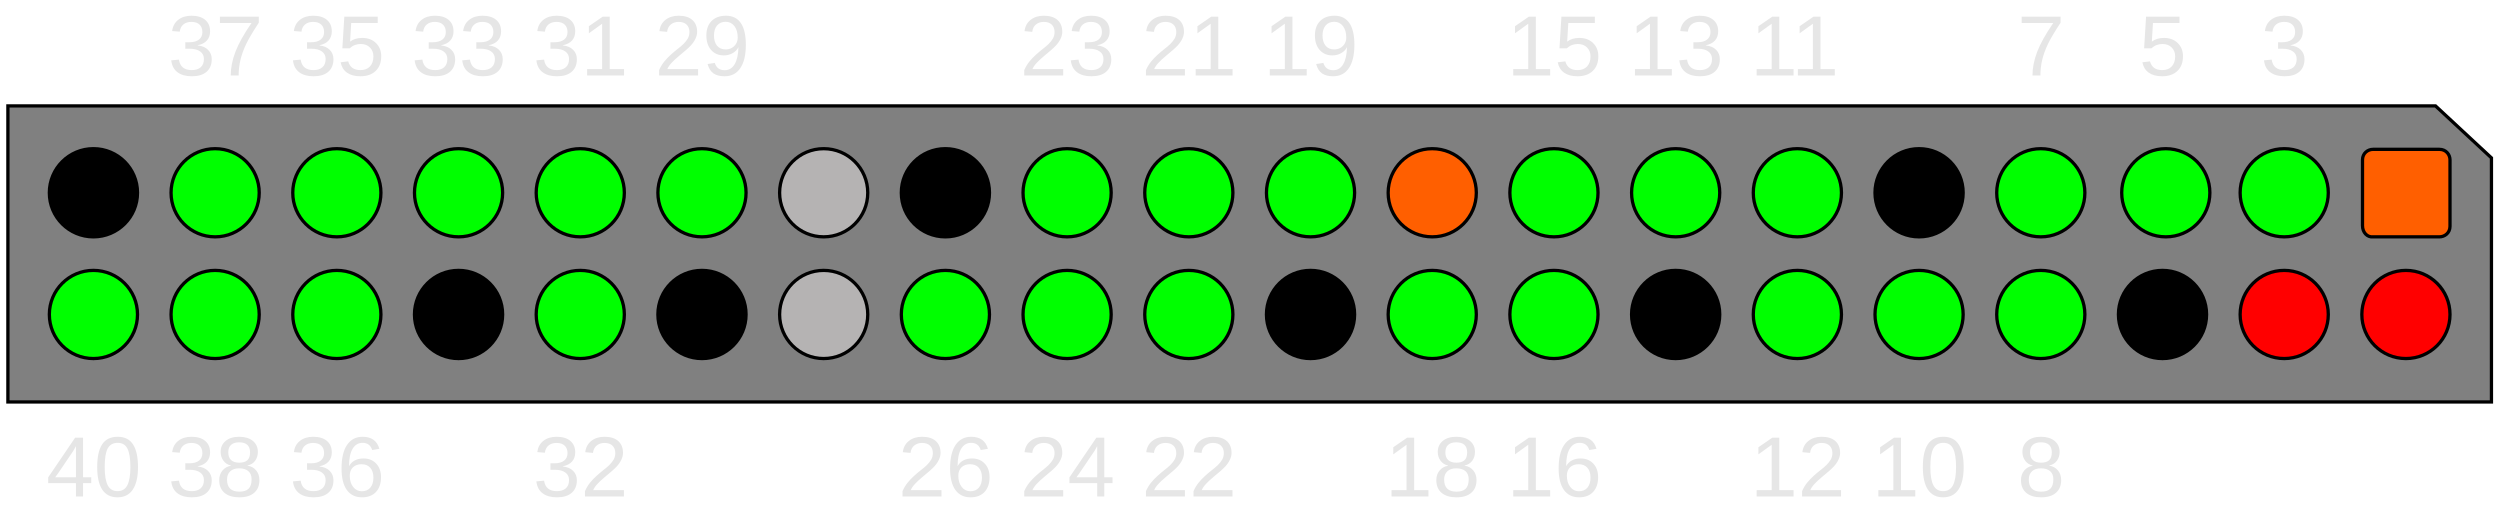
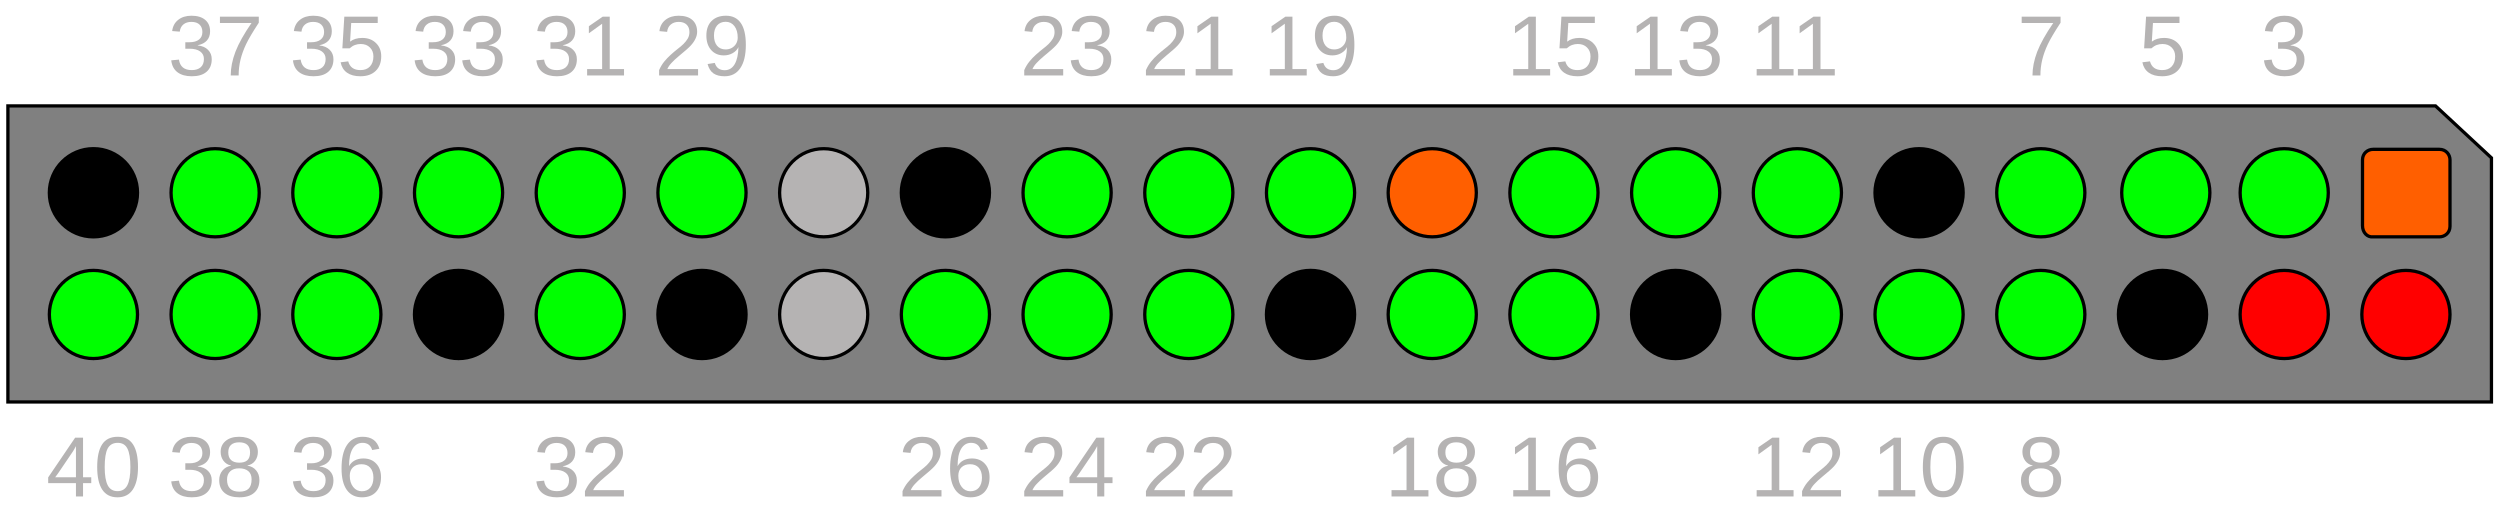
<svg xmlns="http://www.w3.org/2000/svg" width="380px" height="80px" viewBox="0 0 380 80">
  <style type="text/css">
	.st0,.st1,.st2,.st3,.st4,.st6{stroke:#000000;stroke-width:0.5;stroke-miterlimit:10;}
	.st0{fill:#808080;}
	.st1{fill:#FF0000;}
	.st3{fill:#00FF00;}
- 	.st4{fill:#B5B3B3;}
+ 	.st4,.st7{fill:#B5B3B3;}
	.st6{fill:#FF5F00;}
- 	.st7{fill:#E6E6E6;font-family:'Arial';font-size:13px;}
+ 	.st7{font-family:'Arial';font-size:13px;}
	.st10{letter-spacing:9;}
	.st11{letter-spacing:7;}
	.st12{letter-spacing:14;}
	.st13{letter-spacing:11;}
	.st14{letter-spacing:2;}
	.st15{letter-spacing:4;}
</style>
  <path class="st0" d="M378.7,24c0,12.9,0,24.2,0,37.1H1.2v-45c123.5,0,245.5,0,369,0L378.7,24z" />
  <g>
    <circle class="st1" cx="347.2" cy="47.8" r="6.7" />
    <circle class="st2" cx="328.7" cy="47.8" r="6.7" />
    <circle class="st3" cx="310.2" cy="47.8" r="6.7" />
    <circle class="st3" cx="291.7" cy="47.8" r="6.7" />
    <circle class="st3" cx="273.2" cy="47.8" r="6.7" />
    <circle class="st2" cx="254.7" cy="47.8" r="6.7" />
    <circle class="st3" cx="236.2" cy="47.8" r="6.7" />
    <circle class="st3" cx="217.7" cy="47.8" r="6.7" />
    <circle class="st2" cx="199.2" cy="47.8" r="6.7" />
    <circle class="st3" cx="180.7" cy="47.8" r="6.7" />
    <circle class="st3" cx="162.2" cy="47.8" r="6.7" />
    <circle class="st3" cx="143.7" cy="47.8" r="6.7" />
    <circle class="st4" cx="125.2" cy="47.8" r="6.7" />
    <circle class="st2" cx="106.7" cy="47.8" r="6.7" />
    <circle class="st3" cx="88.2" cy="47.8" r="6.7" />
    <circle class="st2" cx="69.7" cy="47.8" r="6.7" />
    <circle class="st3" cx="51.2" cy="47.8" r="6.7" />
    <circle class="st3" cx="32.7" cy="47.8" r="6.7" />
    <circle class="st3" cx="14.2" cy="47.8" r="6.7" />
    <circle class="st3" cx="347.2" cy="29.3" r="6.7" />
    <circle class="st3" cx="329.2" cy="29.3" r="6.7" />
    <circle class="st3" cx="310.2" cy="29.3" r="6.7" />
    <circle class="st2" cx="291.7" cy="29.3" r="6.7" />
    <circle class="st3" cx="273.2" cy="29.3" r="6.7" />
    <circle class="st3" cx="254.7" cy="29.3" r="6.7" />
    <circle class="st3" cx="236.2" cy="29.3" r="6.7" />
    <circle class="st6" cx="217.7" cy="29.3" r="6.7" />
    <circle class="st3" cx="199.2" cy="29.3" r="6.7" />
    <circle class="st3" cx="180.7" cy="29.3" r="6.7" />
    <circle class="st3" cx="162.2" cy="29.3" r="6.7" />
    <circle class="st2" cx="143.7" cy="29.3" r="6.7" />
    <circle class="st4" cx="125.2" cy="29.3" r="6.7" />
    <circle class="st3" cx="106.7" cy="29.3" r="6.7" />
    <circle class="st3" cx="88.2" cy="29.3" r="6.7" />
    <circle class="st3" cx="69.7" cy="29.3" r="6.7" />
    <circle class="st3" cx="51.2" cy="29.3" r="6.7" />
    <circle class="st3" cx="32.7" cy="29.3" r="6.7" />
    <circle class="st2" cx="14.2" cy="29.3" r="6.7" />
    <path class="st6" d="M359.1,34.3V24.3c0-1,0.8-1.6,1.6-1.6h10.1c1,0,1.6,0.8,1.6,1.6v10.1c0,1-0.8,1.6-1.6,1.6h-10.1   C359.8,36.1,359.1,35.3,359.1,34.3z" />
    <circle class="st1" cx="365.7" cy="47.8" r="6.7" />
  </g>
  <text transform="matrix(1 0 0 1 1.2269 11.4678)">
    <tspan x="0" y="0" class="st7 st10">	</tspan>
    <tspan x="13" y="0" class="st7 st11">	</tspan>
    <tspan x="24.3" y="0" class="st7">37</tspan>
    <tspan x="38.7" y="0" class="st7">	</tspan>
    <tspan x="42.8" y="0" class="st7">35</tspan>
    <tspan x="57.2" y="0" class="st7">	</tspan>
    <tspan x="61.3" y="0" class="st7">33</tspan>
    <tspan x="75.7" y="0" class="st7">	</tspan>
    <tspan x="79.8" y="0" class="st7">31</tspan>
    <tspan x="94.2" y="0" class="st7">	</tspan>
    <tspan x="98.3" y="0" class="st7">29</tspan>
    <tspan x="112.7" y="0" class="st7 st11">	</tspan>
    <tspan x="124" y="0" class="st7 st12">	</tspan>
    <tspan x="142.5" y="0" class="st7 st11">	</tspan>
    <tspan x="153.8" y="0" class="st7">23</tspan>
    <tspan x="168.2" y="0" class="st7">	</tspan>
    <tspan x="172.3" y="0" class="st7">21</tspan>
    <tspan x="186.7" y="0" class="st7">	</tspan>
    <tspan x="190.8" y="0" class="st7">19</tspan>
    <tspan x="205.2" y="0" class="st7 st11">		</tspan>
    <tspan x="227.8" y="0" class="st7">15</tspan>
    <tspan x="242.2" y="0" class="st7">	</tspan>
    <tspan x="246.3" y="0" class="st7">13</tspan>
    <tspan x="260.7" y="0" class="st7">	</tspan>
    <tspan x="264.8" y="0" class="st7">11</tspan>
    <tspan x="279.2" y="0" class="st7 st11">	</tspan>
    <tspan x="290.5" y="0" class="st7 st13">	</tspan>
    <tspan x="305.4" y="0" class="st7">7</tspan>
    <tspan x="312.6" y="0" class="st7 st11">	</tspan>
    <tspan x="323.9" y="0" class="st7">5</tspan>
    <tspan x="331.1" y="0" class="st7 st11">	</tspan>
    <tspan x="342.4" y="0" class="st7">3</tspan>
  </text>
  <g>
    <text transform="matrix(1 0 0 1 1.2268 75.4674)">
      <tspan x="0" y="0" class="st7 st14">	</tspan>
      <tspan x="5.8" y="0" class="st7">40</tspan>
      <tspan x="20.2" y="0" class="st7">	</tspan>
      <tspan x="24.3" y="0" class="st7">38</tspan>
      <tspan x="38.7" y="0" class="st7">	</tspan>
      <tspan x="42.8" y="0" class="st7">36</tspan>
      <tspan x="57.2" y="0" class="st7 st11">		</tspan>
      <tspan x="79.8" y="0" class="st7">32</tspan>
      <tspan x="94.2" y="0" class="st7 st11">	</tspan>
      <tspan x="105.5" y="0" class="st7 st12">	</tspan>
      <tspan x="124" y="0" class="st7 st11">	</tspan>
      <tspan x="135.3" y="0" class="st7">26</tspan>
      <tspan x="149.7" y="0" class="st7">	</tspan>
      <tspan x="153.8" y="0" class="st7">24</tspan>
      <tspan x="168.2" y="0" class="st7">	</tspan>
      <tspan x="172.3" y="0" class="st7">22</tspan>
      <tspan x="186.7" y="0" class="st7 st11">		</tspan>
      <tspan x="209.3" y="0" class="st7">18</tspan>
      <tspan x="223.7" y="0" class="st7">	</tspan>
      <tspan x="227.8" y="0" class="st7">16</tspan>
      <tspan x="242.2" y="0" class="st7 st11">		</tspan>
      <tspan x="264.8" y="0" class="st7">12</tspan>
      <tspan x="279.2" y="0" class="st7">	</tspan>
      <tspan x="283.3" y="0" class="st7">10</tspan>
      <tspan x="297.7" y="0" class="st7 st15">	</tspan>
      <tspan x="305.4" y="0" class="st7">8</tspan>
    </text>
  </g>
</svg>
